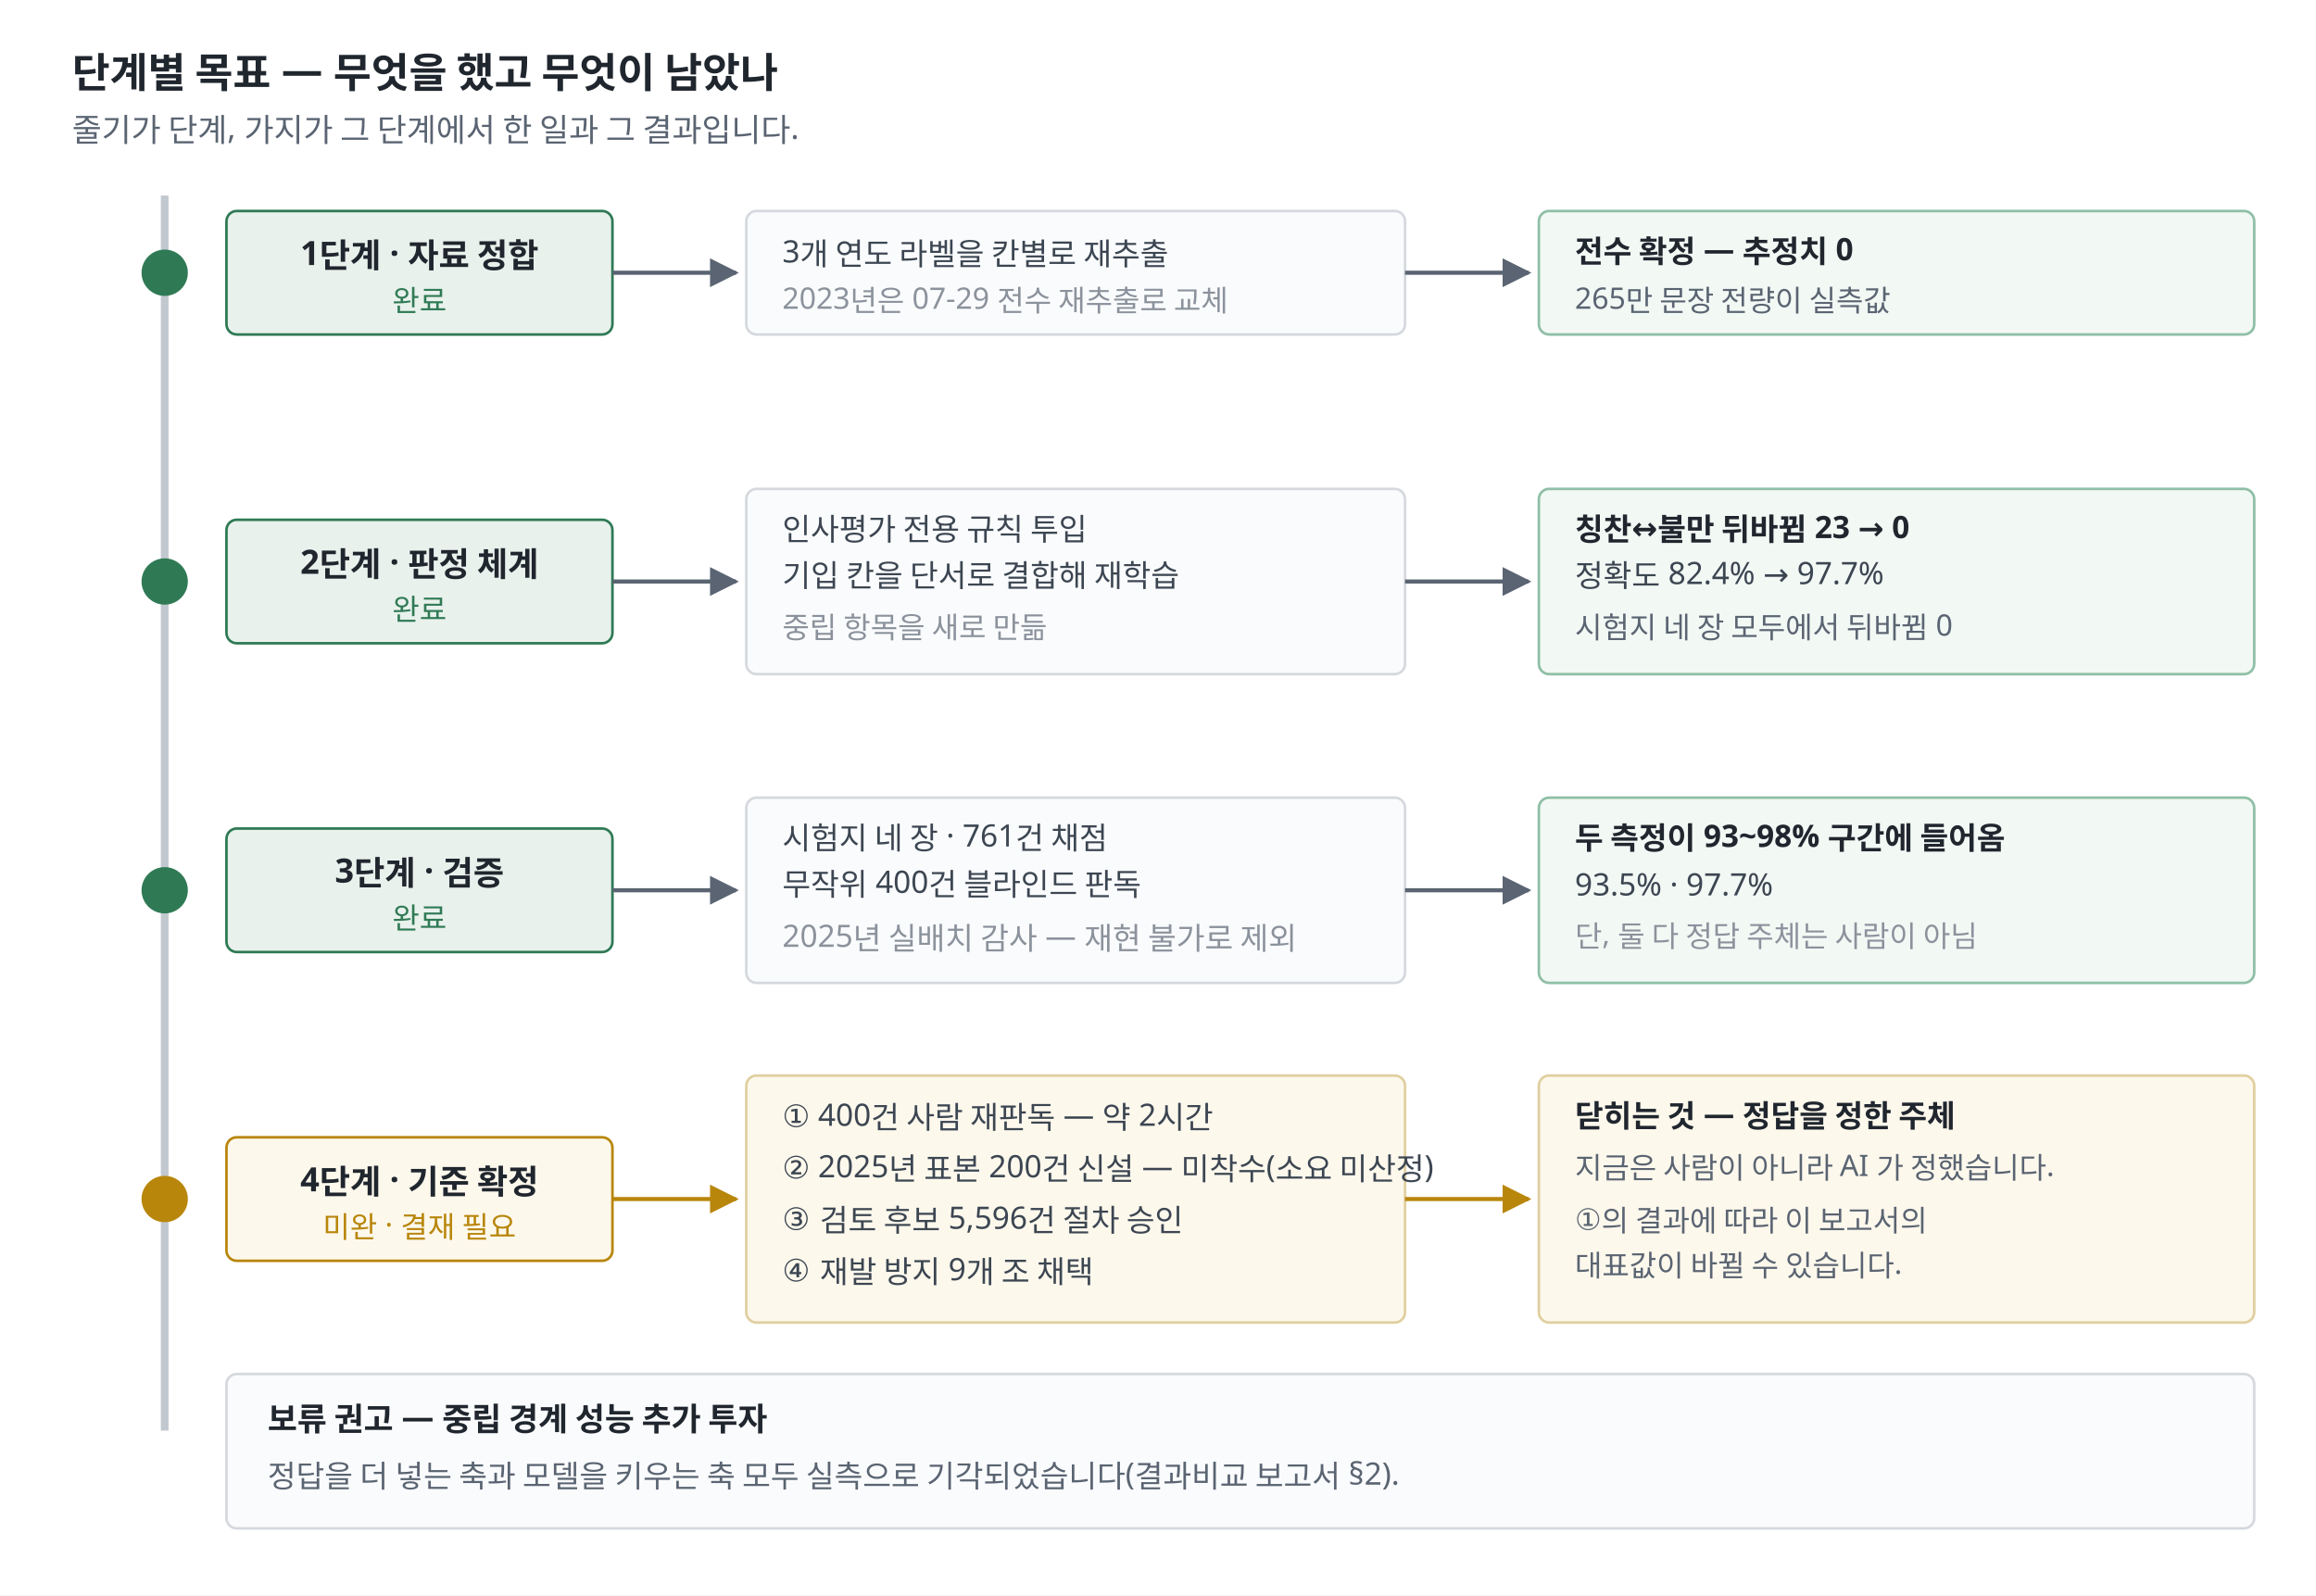
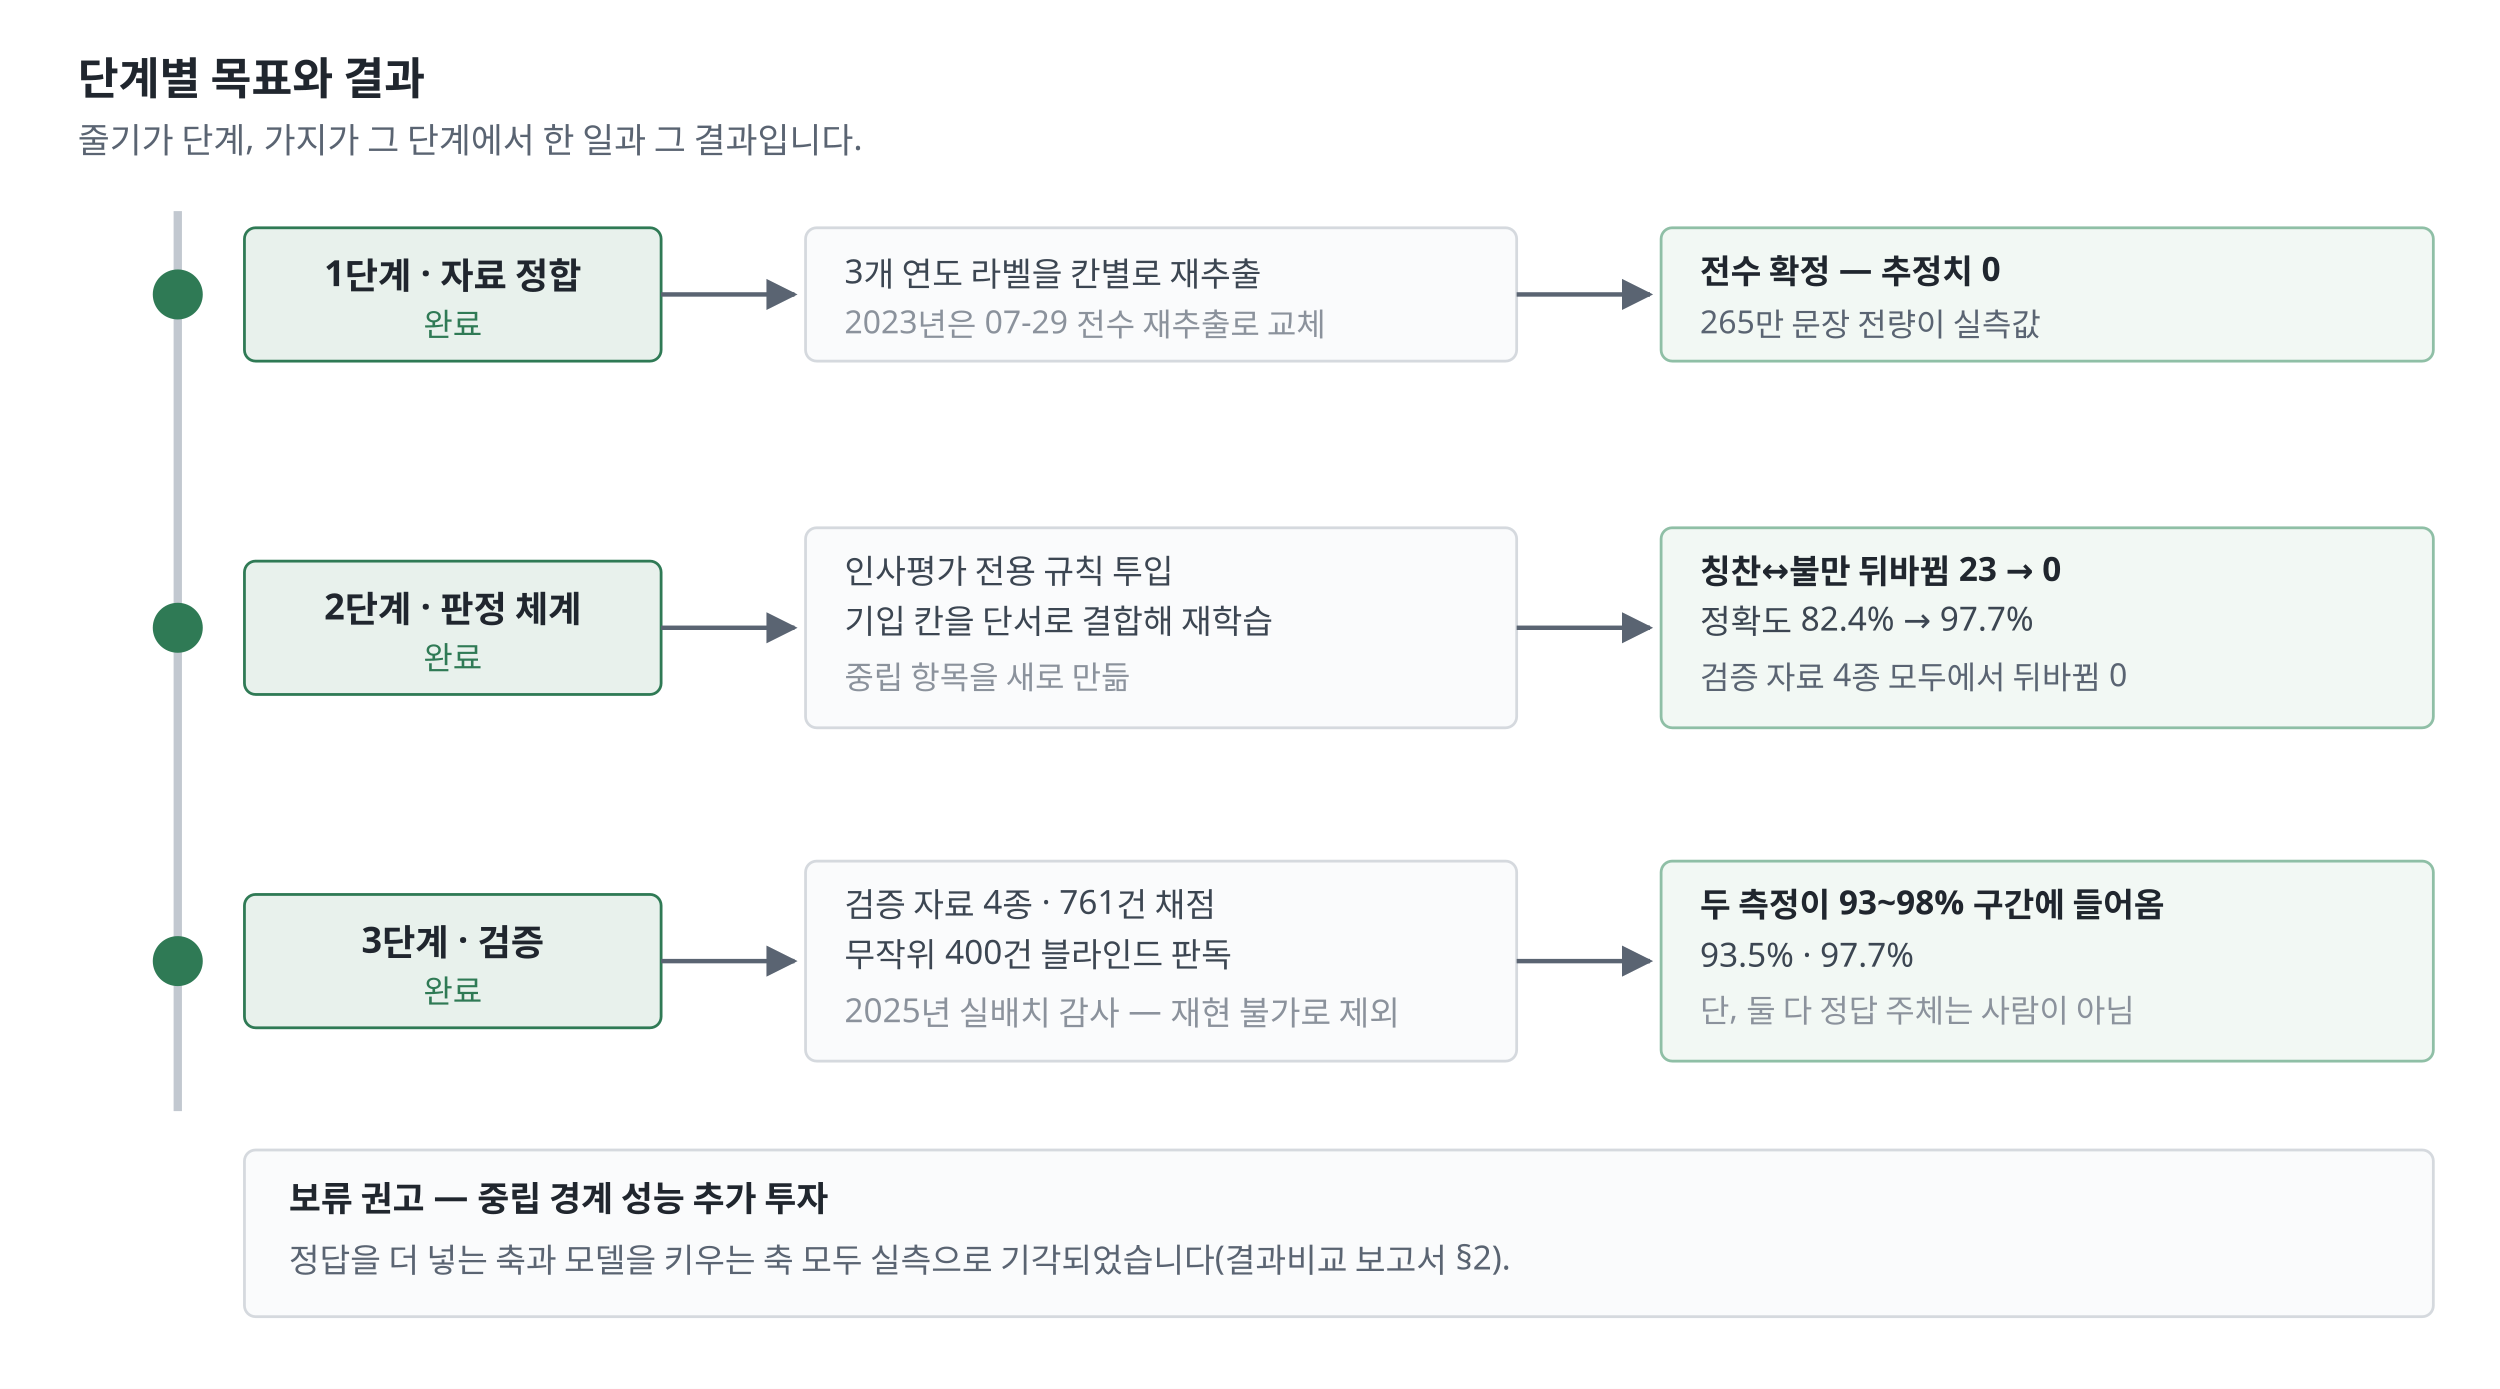
- <svg xmlns="http://www.w3.org/2000/svg" viewBox="0 0 900 620" width="900" height="620" font-family="Malgun Gothic, 맑은 고딕, sans-serif">
+ <svg xmlns="http://www.w3.org/2000/svg" viewBox="0 0 900 500" width="900" height="500" font-family="Malgun Gothic, 맑은 고딕, sans-serif">
  <defs>
    <marker id="ar" viewBox="0 0 10 10" refX="9" refY="5" markerWidth="7" markerHeight="7" orient="auto-start-reverse">
      <path d="M0,0 L10,5 L0,10 z" fill="#5a6472" />
    </marker>
-     <marker id="arw" viewBox="0 0 10 10" refX="9" refY="5" markerWidth="7" markerHeight="7" orient="auto-start-reverse">
-       <path d="M0,0 L10,5 L0,10 z" fill="#b8860b" />
-     </marker>
  </defs>
-   <rect width="900" height="620" fill="#ffffff" />
-   <text x="28" y="34" font-size="16" font-weight="bold" fill="#20262e">단계별 목표 — 무엇을 했고 무엇이 남았나</text>
+   <rect width="900" height="500" fill="#ffffff" />
+   <text x="28" y="34" font-size="16" font-weight="bold" fill="#20262e">단계별 목표와 결과</text>
  <text x="28" y="55" font-size="12.5" fill="#5a6472">줄기가 단계, 가지가 그 단계에서 한 일과 그 결과입니다.</text>
-   <line x1="64" y1="76" x2="64" y2="556" stroke="#c2c8d0" stroke-width="3" />
+   <line x1="64" y1="76" x2="64" y2="400" stroke="#c2c8d0" stroke-width="3" />
  <circle cx="64" cy="106" r="9" fill="#2f7a55" />
  <rect x="88" y="82" width="150" height="48" rx="4" fill="#e8f1ec" stroke="#2f7a55" />
  <text x="163" y="103" font-size="13" font-weight="bold" text-anchor="middle" fill="#20262e">1단계 · 자료 정합</text>
  <text x="163" y="121" font-size="11.5" text-anchor="middle" fill="#2f7a55">완료</text>
  <line x1="238" y1="106" x2="286" y2="106" stroke="#5a6472" stroke-width="1.6" marker-end="url(#ar)" />
  <rect x="290" y="82" width="256" height="48" rx="4" fill="#fafbfc" stroke="#d5d9de" />
  <text x="304" y="102" font-size="12" fill="#3c4652">3개 연도 라벨을 칸별로 재추출</text>
  <text x="304" y="120" font-size="11.5" fill="#8b929c">2023년은 07-29 전수 재추출로 교체</text>
  <line x1="546" y1="106" x2="594" y2="106" stroke="#5a6472" stroke-width="1.6" marker-end="url(#ar)" />
  <rect x="598" y="82" width="278" height="48" rx="4" fill="#f2f8f4" stroke="#8fbfa6" />
  <text x="612" y="102" font-size="12" font-weight="bold" fill="#20262e">전수 확정 — 추정치 0</text>
  <text x="612" y="120" font-size="11.5" fill="#5a6472">265만 문장 전량이 실측값</text>
  <circle cx="64" cy="226" r="9" fill="#2f7a55" />
  <rect x="88" y="202" width="150" height="48" rx="4" fill="#e8f1ec" stroke="#2f7a55" />
  <text x="163" y="223" font-size="13" font-weight="bold" text-anchor="middle" fill="#20262e">2단계 · 판정 체계</text>
  <text x="163" y="241" font-size="11.5" text-anchor="middle" fill="#2f7a55">완료</text>
  <line x1="238" y1="226" x2="286" y2="226" stroke="#5a6472" stroke-width="1.6" marker-end="url(#ar)" />
  <rect x="290" y="190" width="256" height="72" rx="4" fill="#fafbfc" stroke="#d5d9de" />
  <text x="304" y="210" font-size="12" fill="#3c4652">인사평가 전용 규칙 투입</text>
  <text x="304" y="228" font-size="12" fill="#3c4652">기입 칸을 단서로 결합해 재학습</text>
  <text x="304" y="248" font-size="11.5" fill="#8b929c">중립 항목을 새로 만듦</text>
  <line x1="546" y1="226" x2="594" y2="226" stroke="#5a6472" stroke-width="1.6" marker-end="url(#ar)" />
  <rect x="598" y="190" width="278" height="72" rx="4" fill="#f2f8f4" stroke="#8fbfa6" />
  <text x="612" y="210" font-size="12" font-weight="bold" fill="#20262e">칭찬↔불만 뒤바뀜 23 → 0</text>
  <text x="612" y="228" font-size="12" fill="#3c4652">정확도 82.4% → 97.7%</text>
-   <text x="612" y="248" font-size="11.5" fill="#5a6472">시험지 네 장 모두에서 뒤바뀜 0</text>
+   <text x="612" y="248" font-size="11.5" fill="#5a6472">검증 자료 4종 모두에서 뒤바뀜 0</text>
  <circle cx="64" cy="346" r="9" fill="#2f7a55" />
  <rect x="88" y="322" width="150" height="48" rx="4" fill="#e8f1ec" stroke="#2f7a55" />
  <text x="163" y="343" font-size="13" font-weight="bold" text-anchor="middle" fill="#20262e">3단계 · 검증</text>
  <text x="163" y="361" font-size="11.5" text-anchor="middle" fill="#2f7a55">완료</text>
  <line x1="238" y1="346" x2="286" y2="346" stroke="#5a6472" stroke-width="1.6" marker-end="url(#ar)" />
  <rect x="290" y="310" width="256" height="72" rx="4" fill="#fafbfc" stroke="#d5d9de" />
-   <text x="304" y="330" font-size="12" fill="#3c4652">시험지 네 장 · 761건 채점</text>
+   <text x="304" y="330" font-size="12" fill="#3c4652">검증 자료 4종 · 761건 채점</text>
  <text x="304" y="348" font-size="12" fill="#3c4652">무작위 400건 블라인드 판독</text>
  <text x="304" y="368" font-size="12" fill="#8b929c">2025년 실배치 감사 — 재현 불가로 제외</text>
  <line x1="546" y1="346" x2="594" y2="346" stroke="#5a6472" stroke-width="1.6" marker-end="url(#ar)" />
  <rect x="598" y="310" width="278" height="72" rx="4" fill="#f2f8f4" stroke="#8fbfa6" />
  <text x="612" y="330" font-size="12" font-weight="bold" fill="#20262e">두 측정이 93~98% 구간에 들어옴</text>
  <text x="612" y="348" font-size="12" fill="#3c4652">93.5% · 97.7%</text>
  <text x="612" y="368" font-size="11.5" fill="#8b929c">단, 둘 다 정답 주체는 사람이 아님</text>
-   <circle cx="64" cy="466" r="9" fill="#b8860b" />
-   <rect x="88" y="442" width="150" height="48" rx="4" fill="#fdf8ec" stroke="#b8860b" />
-   <text x="163" y="463" font-size="13" font-weight="bold" text-anchor="middle" fill="#20262e">4단계 · 기준 확정</text>
-   <text x="163" y="481" font-size="11.5" text-anchor="middle" fill="#b8860b">미완 · 결재 필요</text>
-   <line x1="238" y1="466" x2="286" y2="466" stroke="#b8860b" stroke-width="1.6" marker-end="url(#arw)" />
-   <rect x="290" y="418" width="256" height="96" rx="4" fill="#fdf8ec" stroke="#e0cfa0" />
-   <text x="304" y="438" font-size="12" fill="#3c4652">① 400건 사람 재판독 — 약 2시간</text>
-   <text x="304" y="458" font-size="12" fill="#3c4652">② 2025년 표본 200건 신설 — 미착수(소요 미산정)</text>
-   <text x="304" y="478" font-size="12" fill="#3c4652">③ 검토 후보 5,596건 절차 승인</text>
-   <text x="304" y="498" font-size="12" fill="#3c4652">④ 재발 방지 9개 조 채택</text>
-   <line x1="546" y1="466" x2="594" y2="466" stroke="#b8860b" stroke-width="1.6" marker-end="url(#arw)" />
-   <rect x="598" y="418" width="278" height="96" rx="4" fill="#fdf8ec" stroke="#e0cfa0" />
-   <text x="612" y="438" font-size="12" font-weight="bold" fill="#20262e">닫히는 것 — 정답을 정한 주체</text>
-   <text x="612" y="458" font-size="11.5" fill="#5a6472">지금은 사람이 아니라 AI 가 정했습니다.</text>
-   <text x="612" y="478" font-size="11.5" fill="#5a6472">①의 결과에 따라 이 보고서의</text>
-   <text x="612" y="496" font-size="11.5" fill="#5a6472">대표값이 바뀔 수 있습니다.</text>
-   <rect x="88" y="534" width="788" height="60" rx="4" fill="#fafbfc" stroke="#d5d9de" />
-   <text x="104" y="556" font-size="12.5" font-weight="bold" fill="#20262e">보류 권고 — 중립 경계 성능 추가 투자</text>
-   <text x="104" y="578" font-size="12" fill="#5a6472">정답을 더 넣는 축과 모델을 키우는 축 모두 실측으로 기각되었습니다(결과비교 보고서 §2).</text>
+   <rect x="88" y="414" width="788" height="60" rx="4" fill="#fafbfc" stroke="#d5d9de" />
+   <text x="104" y="436" font-size="12.5" font-weight="bold" fill="#20262e">보류 권고 — 중립 경계 성능 추가 투자</text>
+   <text x="104" y="458" font-size="12" fill="#5a6472">정답을 더 넣는 축과 모델을 키우는 축 모두 실측으로 기각되었습니다(결과비교 보고서 §2).</text>
</svg>
